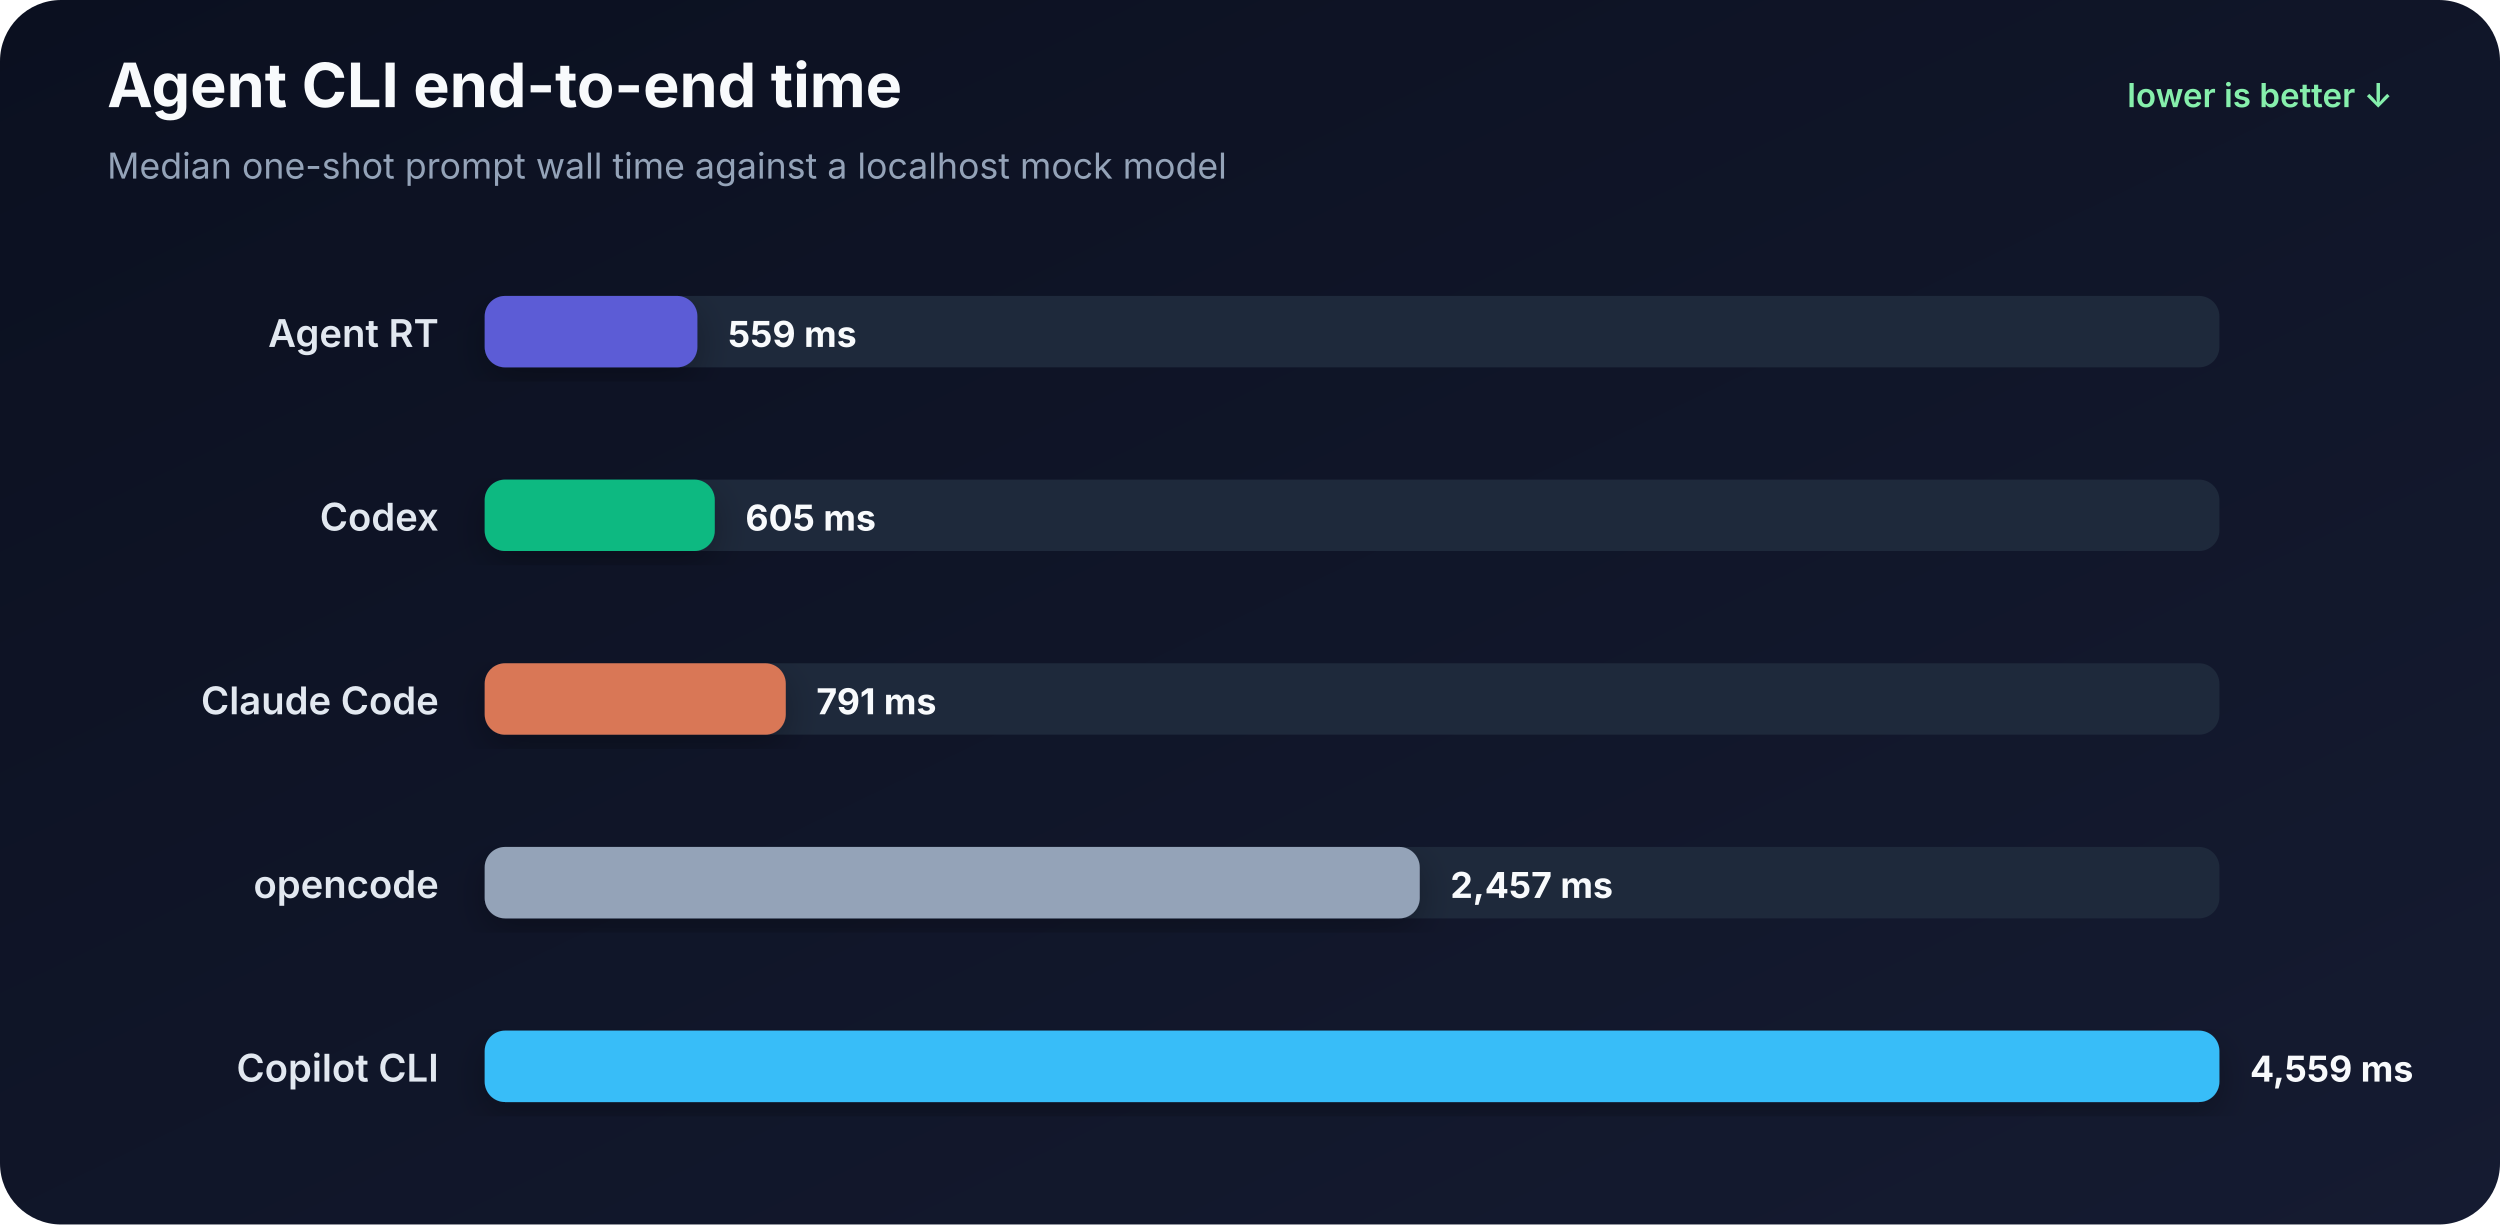
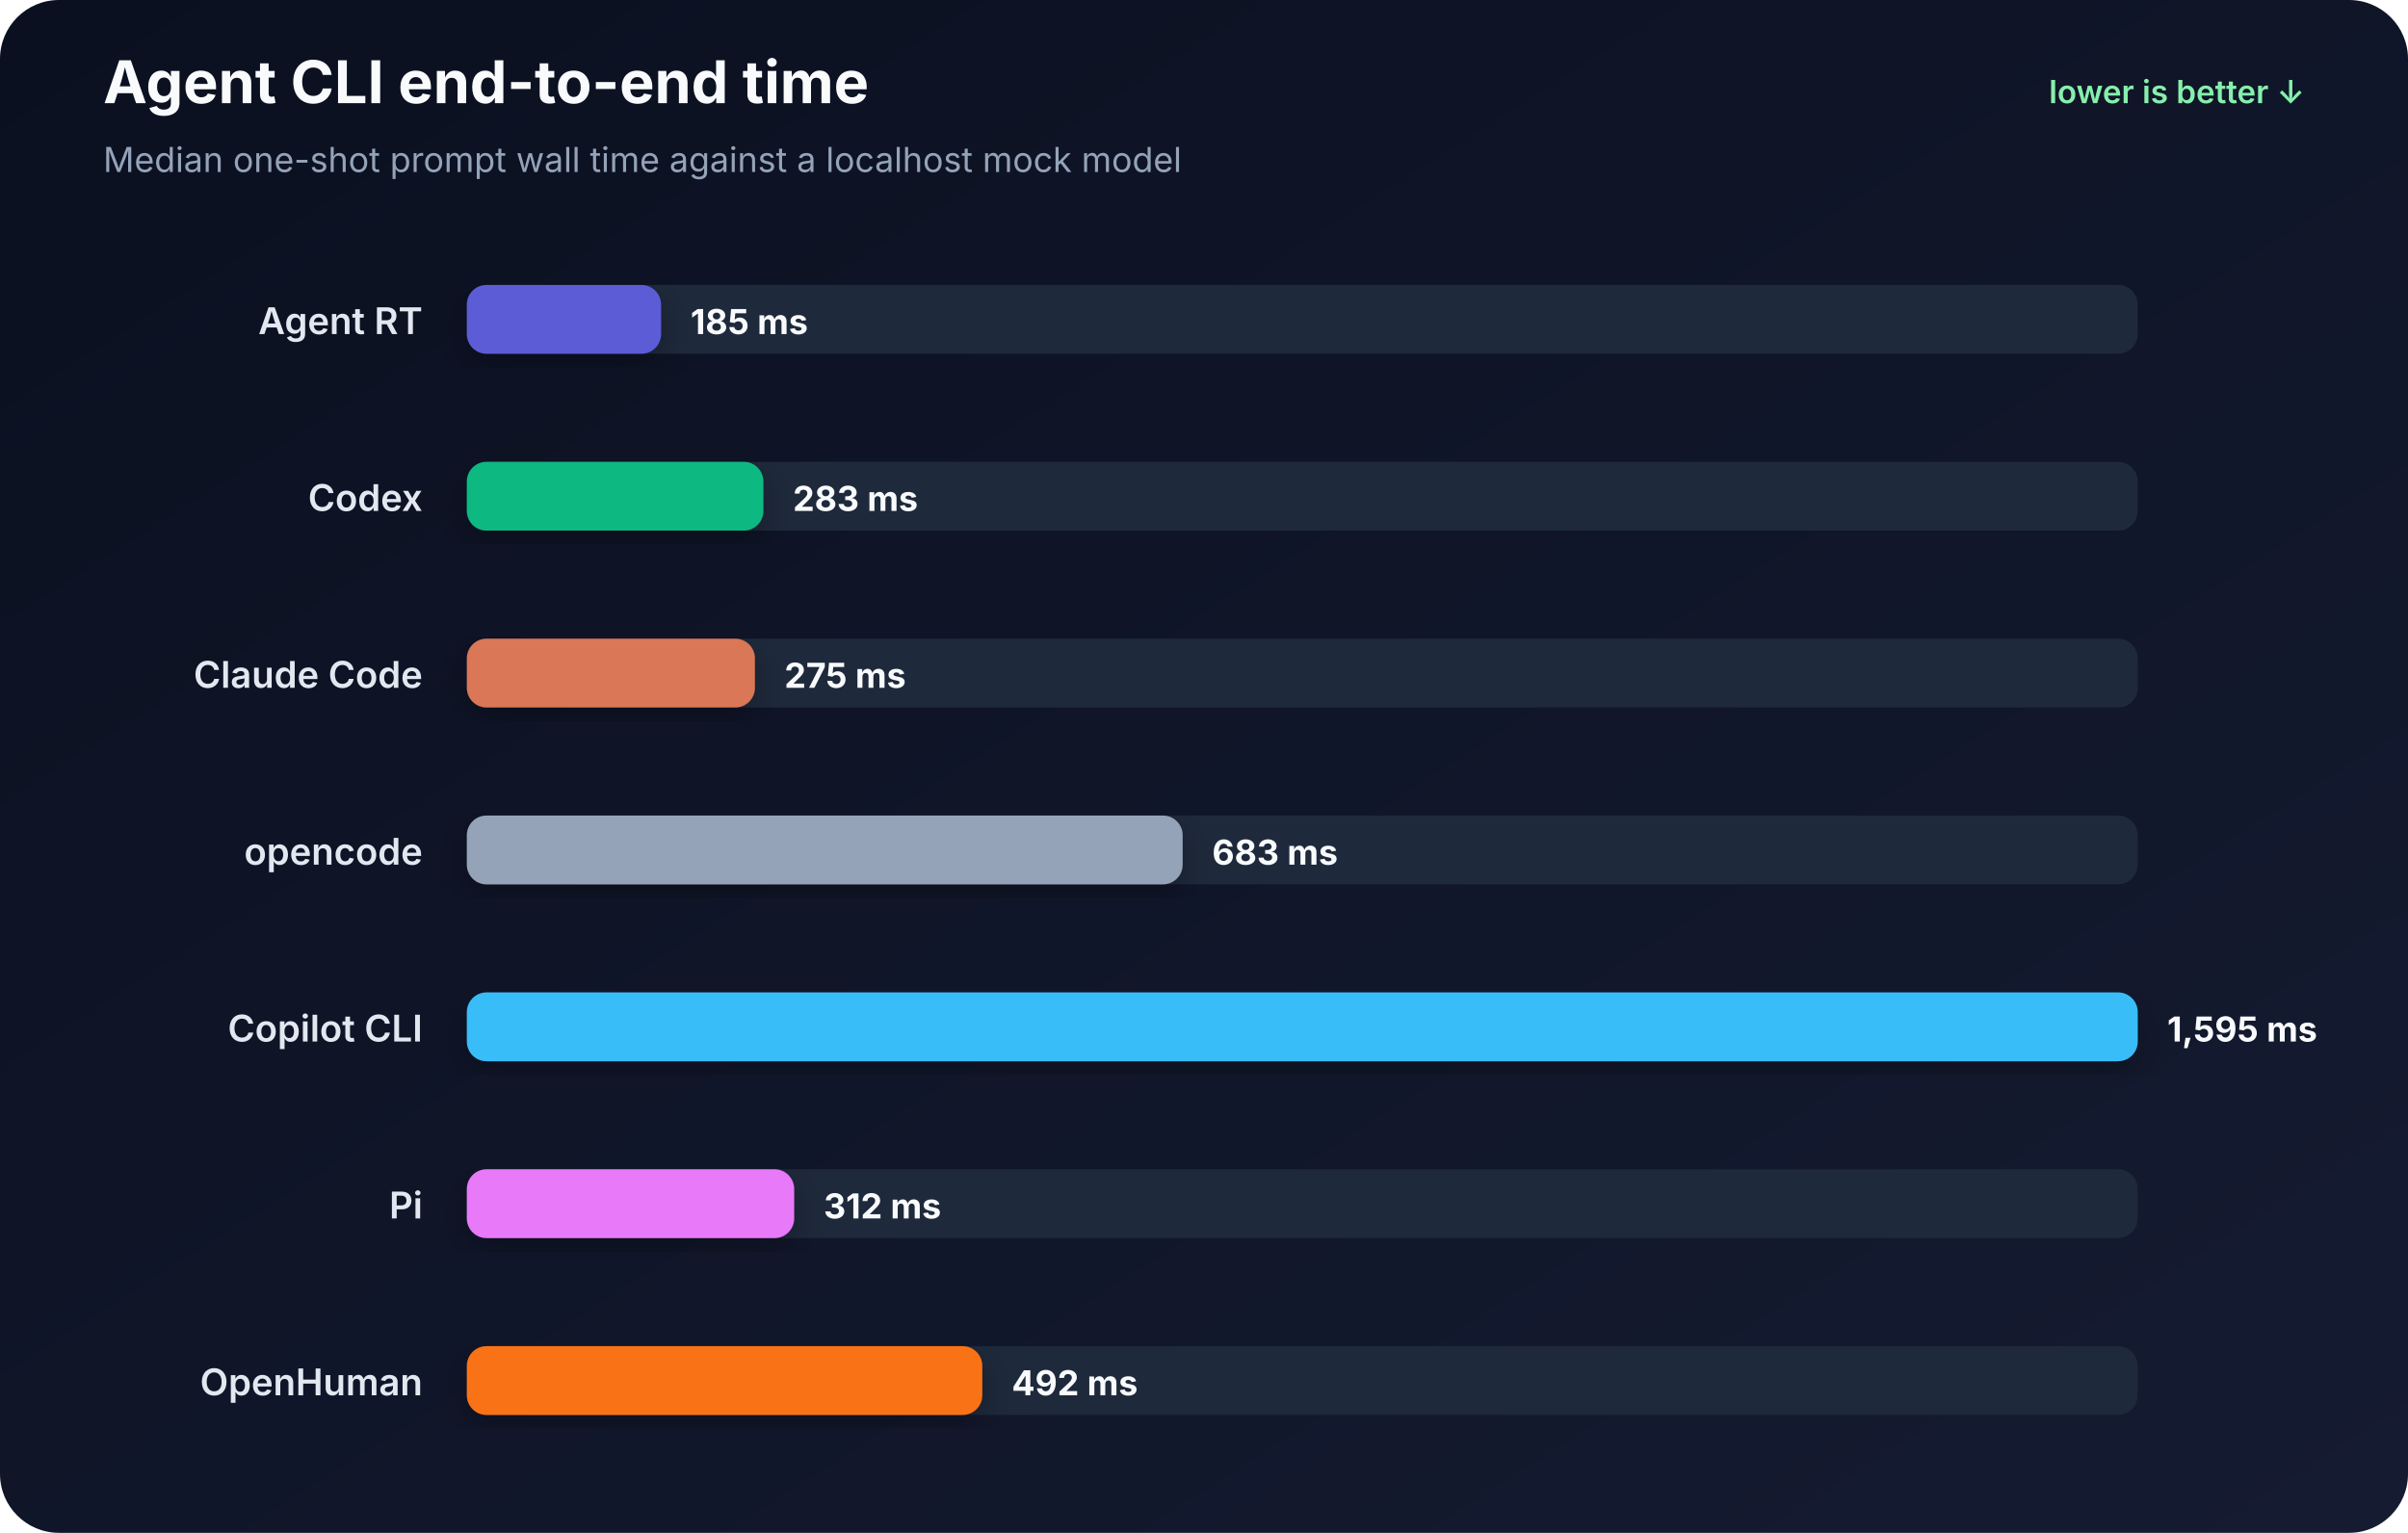
- <svg xmlns="http://www.w3.org/2000/svg" width="980" height="480" viewBox="0 0 980 480" role="img" aria-label="Agent CLI end-to-end time">
+ <svg xmlns="http://www.w3.org/2000/svg" width="980" height="624" viewBox="0 0 980 624" role="img" aria-label="Agent CLI end-to-end time">
  <defs>
    <linearGradient id="bg" x1="0" y1="0" x2="1" y2="1">
      <stop offset="0" stop-color="#0B1020" />
      <stop offset="1" stop-color="#151B31" />
    </linearGradient>
    <filter id="shadow" x="-20%" y="-20%" width="140%" height="140%">
      <feDropShadow dx="0" dy="5" stdDeviation="7" flood-color="#000" flood-opacity=".28" />
    </filter>
  </defs>
-   <rect width="980" height="480" rx="24" fill="url(#bg)" />
+   <rect width="980" height="624" rx="24" fill="url(#bg)" />
  <text x="42" y="42" fill="#F8FAFC" font-family="Inter,Segoe UI,Arial,sans-serif" font-size="24" font-weight="700">Agent CLI end-to-end time</text>
  <text x="42" y="70" fill="#94A3B8" font-family="Inter,Segoe UI,Arial,sans-serif" font-size="14">Median one-shot prompt wall time against a localhost mock model</text>
  <text x="938" y="42" text-anchor="end" fill="#86EFAC" font-family="Inter,Segoe UI,Arial,sans-serif" font-size="13" font-weight="600">lower is better ↓</text>
  <text x="172" y="136" text-anchor="end" fill="#E2E8F0" font-family="Inter,Segoe UI,Arial,sans-serif" font-size="15" font-weight="600">Agent RT</text>
  <rect x="190" y="116" width="680" height="28" rx="8" fill="#1E293B" />
-   <rect x="190" y="116" width="83.37" height="28" rx="8" fill="#5B5BD6" filter="url(#shadow)" />
-   <text x="285.37" y="136" fill="#F8FAFC" font-family="Inter,Segoe UI,Arial,sans-serif" font-size="14" font-weight="700">559 ms</text>
+   <rect x="190" y="116" width="79.04" height="28" rx="8" fill="#5B5BD6" filter="url(#shadow)" />
+   <text x="281.04" y="136" fill="#F8FAFC" font-family="Inter,Segoe UI,Arial,sans-serif" font-size="14" font-weight="700">185 ms</text>
  <text x="172" y="208" text-anchor="end" fill="#E2E8F0" font-family="Inter,Segoe UI,Arial,sans-serif" font-size="15" font-weight="600">Codex</text>
  <rect x="190" y="188" width="680" height="28" rx="8" fill="#1E293B" />
-   <rect x="190" y="188" width="90.19" height="28" rx="8" fill="#10B981" filter="url(#shadow)" />
-   <text x="292.19" y="208" fill="#F8FAFC" font-family="Inter,Segoe UI,Arial,sans-serif" font-size="14" font-weight="700">605 ms</text>
+   <rect x="190" y="188" width="120.68" height="28" rx="8" fill="#10B981" filter="url(#shadow)" />
+   <text x="322.68" y="208" fill="#F8FAFC" font-family="Inter,Segoe UI,Arial,sans-serif" font-size="14" font-weight="700">283 ms</text>
  <text x="172" y="280" text-anchor="end" fill="#E2E8F0" font-family="Inter,Segoe UI,Arial,sans-serif" font-size="15" font-weight="600">Claude Code</text>
  <rect x="190" y="260" width="680" height="28" rx="8" fill="#1E293B" />
-   <rect x="190" y="260" width="118.02" height="28" rx="8" fill="#D97757" filter="url(#shadow)" />
-   <text x="320.02" y="280" fill="#F8FAFC" font-family="Inter,Segoe UI,Arial,sans-serif" font-size="14" font-weight="700">791 ms</text>
+   <rect x="190" y="260" width="117.23" height="28" rx="8" fill="#D97757" filter="url(#shadow)" />
+   <text x="319.23" y="280" fill="#F8FAFC" font-family="Inter,Segoe UI,Arial,sans-serif" font-size="14" font-weight="700">275 ms</text>
  <text x="172" y="352" text-anchor="end" fill="#E2E8F0" font-family="Inter,Segoe UI,Arial,sans-serif" font-size="15" font-weight="600">opencode</text>
  <rect x="190" y="332" width="680" height="28" rx="8" fill="#1E293B" />
-   <rect x="190" y="332" width="366.54" height="28" rx="8" fill="#94A3B8" filter="url(#shadow)" />
-   <text x="568.54" y="352" fill="#F8FAFC" font-family="Inter,Segoe UI,Arial,sans-serif" font-size="14" font-weight="700">2,457 ms</text>
+   <rect x="190" y="332" width="291.31" height="28" rx="8" fill="#94A3B8" filter="url(#shadow)" />
+   <text x="493.31" y="352" fill="#F8FAFC" font-family="Inter,Segoe UI,Arial,sans-serif" font-size="14" font-weight="700">683 ms</text>
  <text x="172" y="424" text-anchor="end" fill="#E2E8F0" font-family="Inter,Segoe UI,Arial,sans-serif" font-size="15" font-weight="600">Copilot CLI</text>
  <rect x="190" y="404" width="680" height="28" rx="8" fill="#1E293B" />
  <rect x="190" y="404" width="680.00" height="28" rx="8" fill="#38BDF8" filter="url(#shadow)" />
-   <text x="882.00" y="424" fill="#F8FAFC" font-family="Inter,Segoe UI,Arial,sans-serif" font-size="14" font-weight="700">4,559 ms</text>
+   <text x="882.00" y="424" fill="#F8FAFC" font-family="Inter,Segoe UI,Arial,sans-serif" font-size="14" font-weight="700">1,595 ms</text>
+   <text x="172" y="496" text-anchor="end" fill="#E2E8F0" font-family="Inter,Segoe UI,Arial,sans-serif" font-size="15" font-weight="600">Pi</text>
+   <rect x="190" y="476" width="680" height="28" rx="8" fill="#1E293B" />
+   <rect x="190" y="476" width="133.21" height="28" rx="8" fill="#E879F9" filter="url(#shadow)" />
+   <text x="335.21" y="496" fill="#F8FAFC" font-family="Inter,Segoe UI,Arial,sans-serif" font-size="14" font-weight="700">312 ms</text>
+   <text x="172" y="568" text-anchor="end" fill="#E2E8F0" font-family="Inter,Segoe UI,Arial,sans-serif" font-size="15" font-weight="600">OpenHuman</text>
+   <rect x="190" y="548" width="680" height="28" rx="8" fill="#1E293B" />
+   <rect x="190" y="548" width="209.76" height="28" rx="8" fill="#F97316" filter="url(#shadow)" />
+   <text x="411.76" y="568" fill="#F8FAFC" font-family="Inter,Segoe UI,Arial,sans-serif" font-size="14" font-weight="700">492 ms</text>
</svg>
